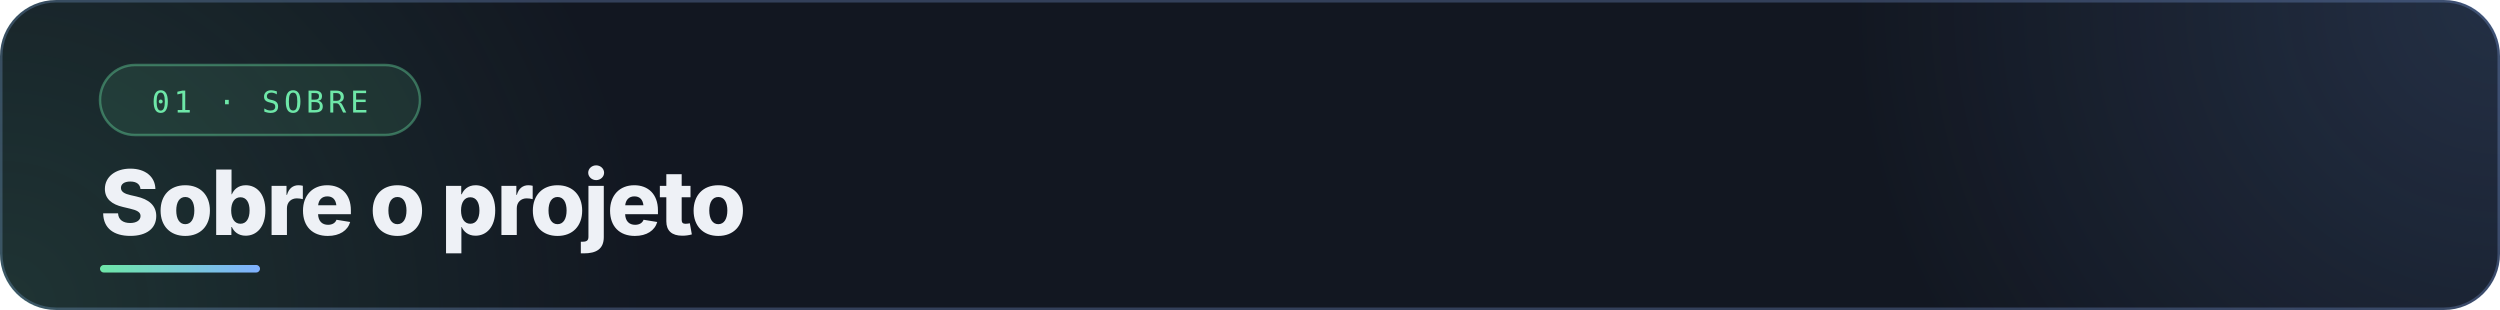
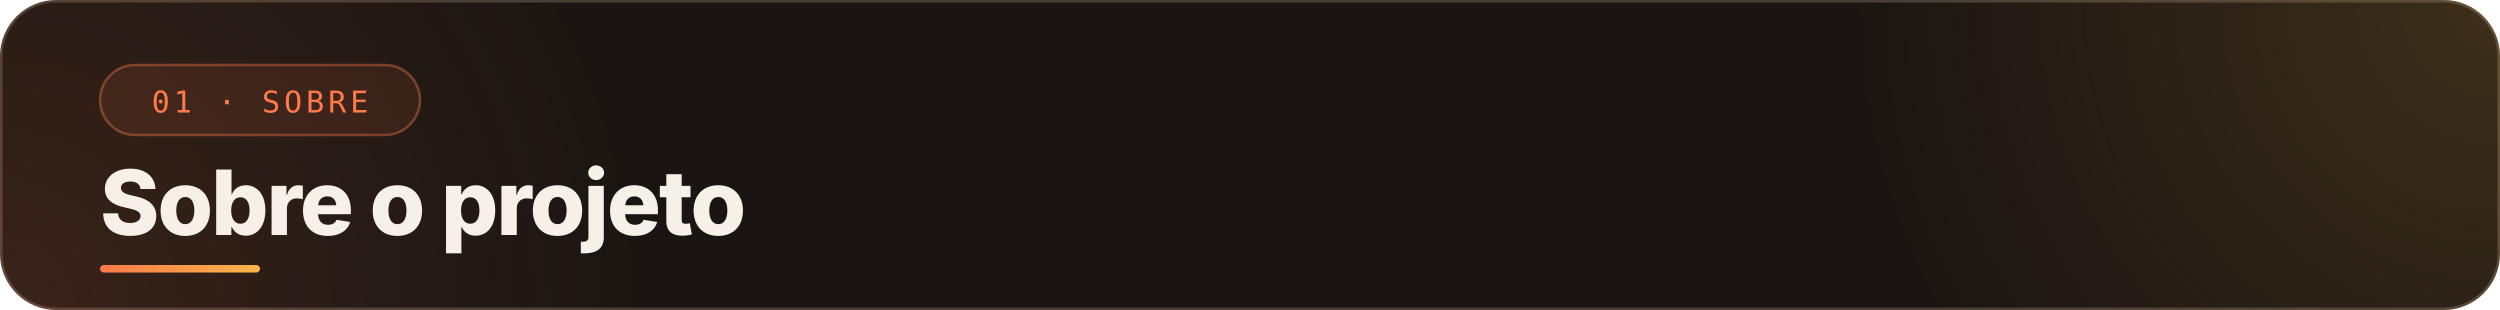
<svg xmlns="http://www.w3.org/2000/svg" width="1000" height="124" viewBox="0 0 1000 124" role="img" aria-label="01 · SOBRE: Sobre o projeto">
  <defs>
    <linearGradient id="g" x1="0" y1="0" x2="1" y2="0">
-       <stop offset="0" stop-color="#6ee7a8" />
-       <stop offset="1" stop-color="#7fb0ff" />
+       <stop offset="0" stop-color="#ff7a4a" />
+       <stop offset="1" stop-color="#f6b54a" />
    </linearGradient>
    <radialGradient id="h1" gradientUnits="userSpaceOnUse" cx="1000" cy="0" r="260">
-       <stop offset="0" stop-color="#7fb0ff" stop-opacity="0.16" />
-       <stop offset="1" stop-color="#7fb0ff" stop-opacity="0" />
+       <stop offset="0" stop-color="#f6b54a" stop-opacity="0.16" />
+       <stop offset="1" stop-color="#f6b54a" stop-opacity="0" />
    </radialGradient>
    <radialGradient id="h2" gradientUnits="userSpaceOnUse" cx="0" cy="124" r="260">
-       <stop offset="0" stop-color="#6ee7a8" stop-opacity="0.14" />
-       <stop offset="1" stop-color="#6ee7a8" stop-opacity="0" />
+       <stop offset="0" stop-color="#ff7a4a" stop-opacity="0.14" />
+       <stop offset="1" stop-color="#ff7a4a" stop-opacity="0" />
    </radialGradient>
    <clipPath id="k">
      <rect width="1000" height="124" rx="22" />
    </clipPath>
  </defs>
-   <rect x="0.5" y="0.5" width="999" height="123" rx="22" fill="#121721" stroke="#33405a" />
+   <rect x="0.5" y="0.5" width="999" height="123" rx="22" fill="#1a1512" stroke="#4a3e35" />
  <g clip-path="url(#k)">
    <rect width="1000" height="124" fill="url(#h1)" />
    <rect width="1000" height="124" fill="url(#h2)" />
  </g>
-   <rect x="40" y="26" width="128" height="28" rx="14" fill="#6ee7a8" fill-opacity="0.10" stroke="#6ee7a8" stroke-opacity="0.38" />
-   <text x="104" y="45" text-anchor="middle" font-family="'JetBrains Mono',Menlo,Consolas,monospace" font-size="12" letter-spacing="1.6" fill="#6ee7a8">01 · SOBRE</text>
-   <text x="40" y="94" font-family="Inter,'Segoe UI',-apple-system,Helvetica,Arial,sans-serif" font-size="36" font-weight="800" letter-spacing="-0.8" fill="#eef1f6">Sobre o projeto</text>
+   <rect x="40" y="26" width="128" height="28" rx="14" fill="#ff7a4a" fill-opacity="0.10" stroke="#ff7a4a" stroke-opacity="0.38" />
+   <text x="104" y="45" text-anchor="middle" font-family="'JetBrains Mono',Menlo,Consolas,monospace" font-size="12" letter-spacing="1.6" fill="#ff7a4a">01 · SOBRE</text>
+   <text x="40" y="94" font-family="Inter,'Segoe UI',-apple-system,Helvetica,Arial,sans-serif" font-size="36" font-weight="800" letter-spacing="-0.8" fill="#f6f0e8">Sobre o projeto</text>
  <rect x="40" y="106" width="64" height="3" rx="1.5" fill="url(#g)" />
</svg>
